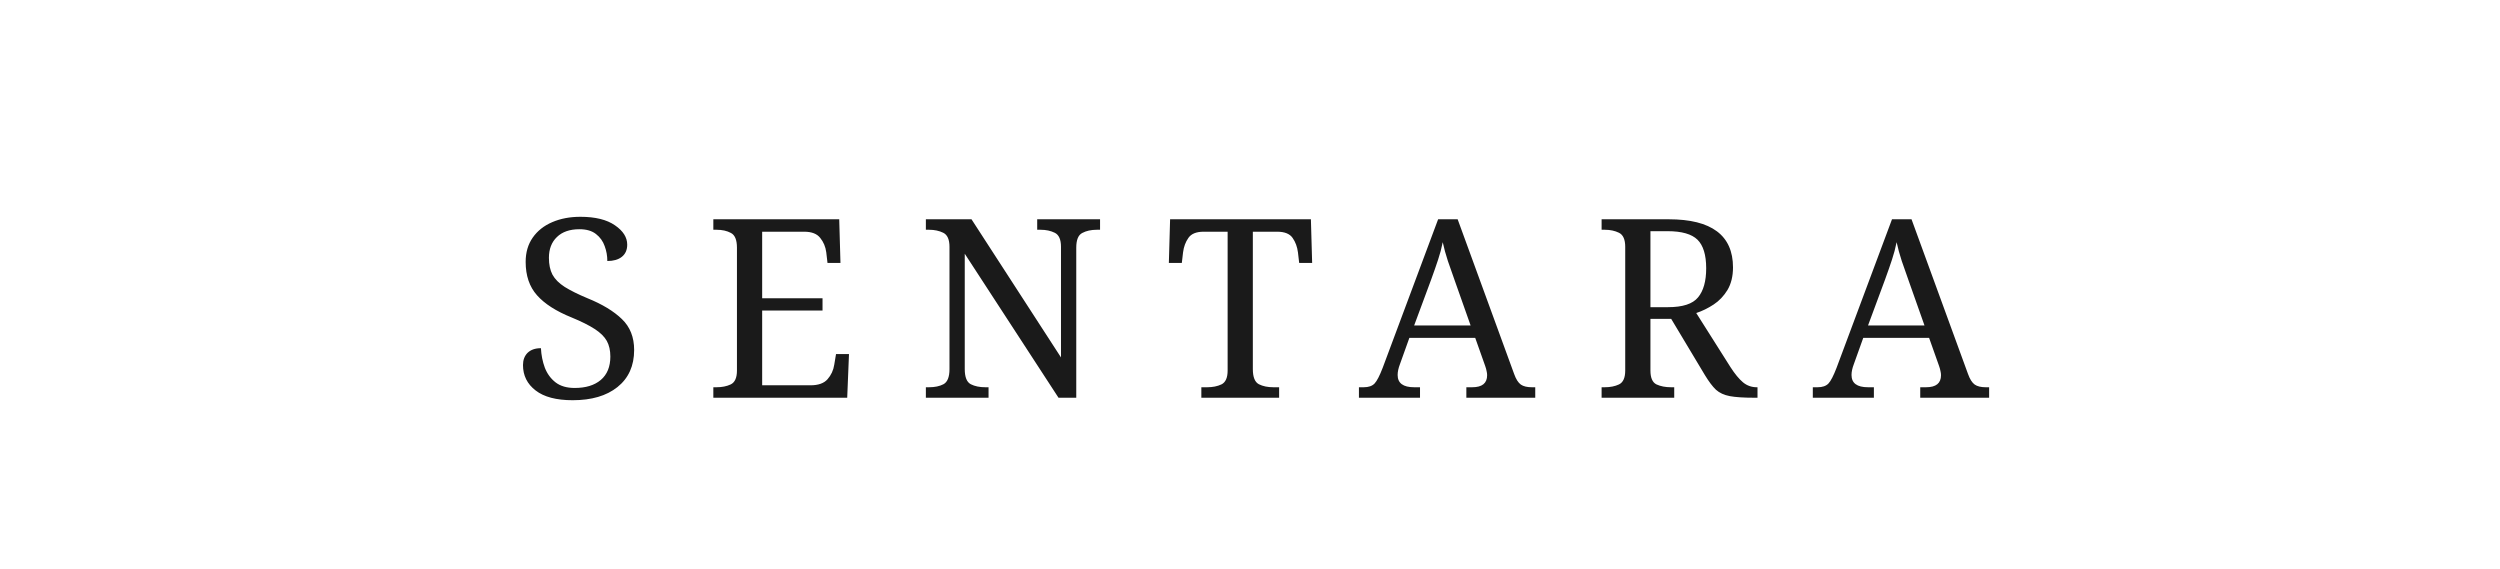
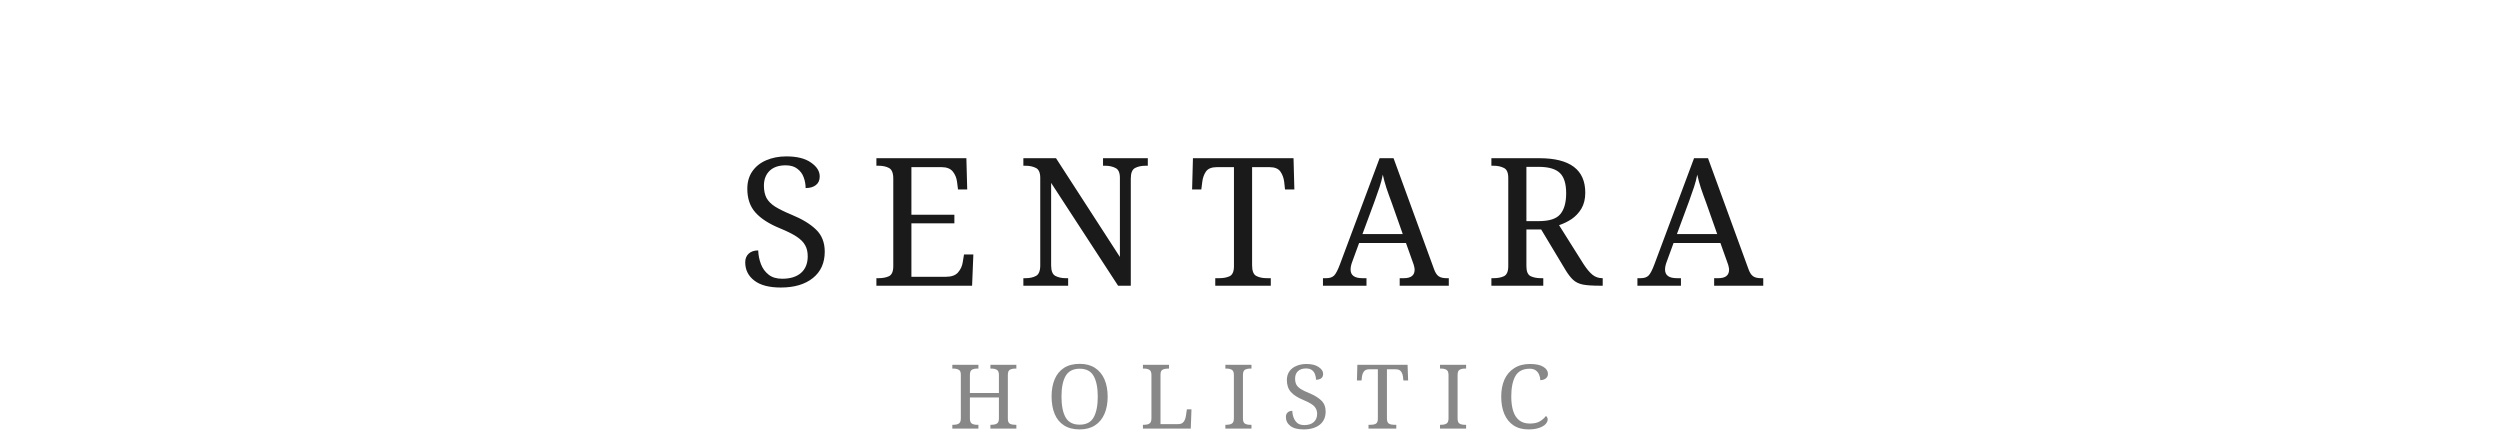
- <svg xmlns="http://www.w3.org/2000/svg" viewBox="0 0 220 50">
-   <text x="110" y="35" text-anchor="middle" font-family="Georgia, serif" font-size="22" letter-spacing="5" fill="#1a1a1a">SENTARA</text>
+ <svg xmlns="http://www.w3.org/2000/svg" viewBox="0 0 280 50">
+   <text x="140" y="32" text-anchor="middle" font-family="Georgia, serif" font-size="20" letter-spacing="4" fill="#1a1a1a">SENTARA</text>
+   <text x="140" y="48" text-anchor="middle" font-family="Georgia, serif" font-size="10" letter-spacing="3" fill="#888">HOLISTIC</text>
</svg>
